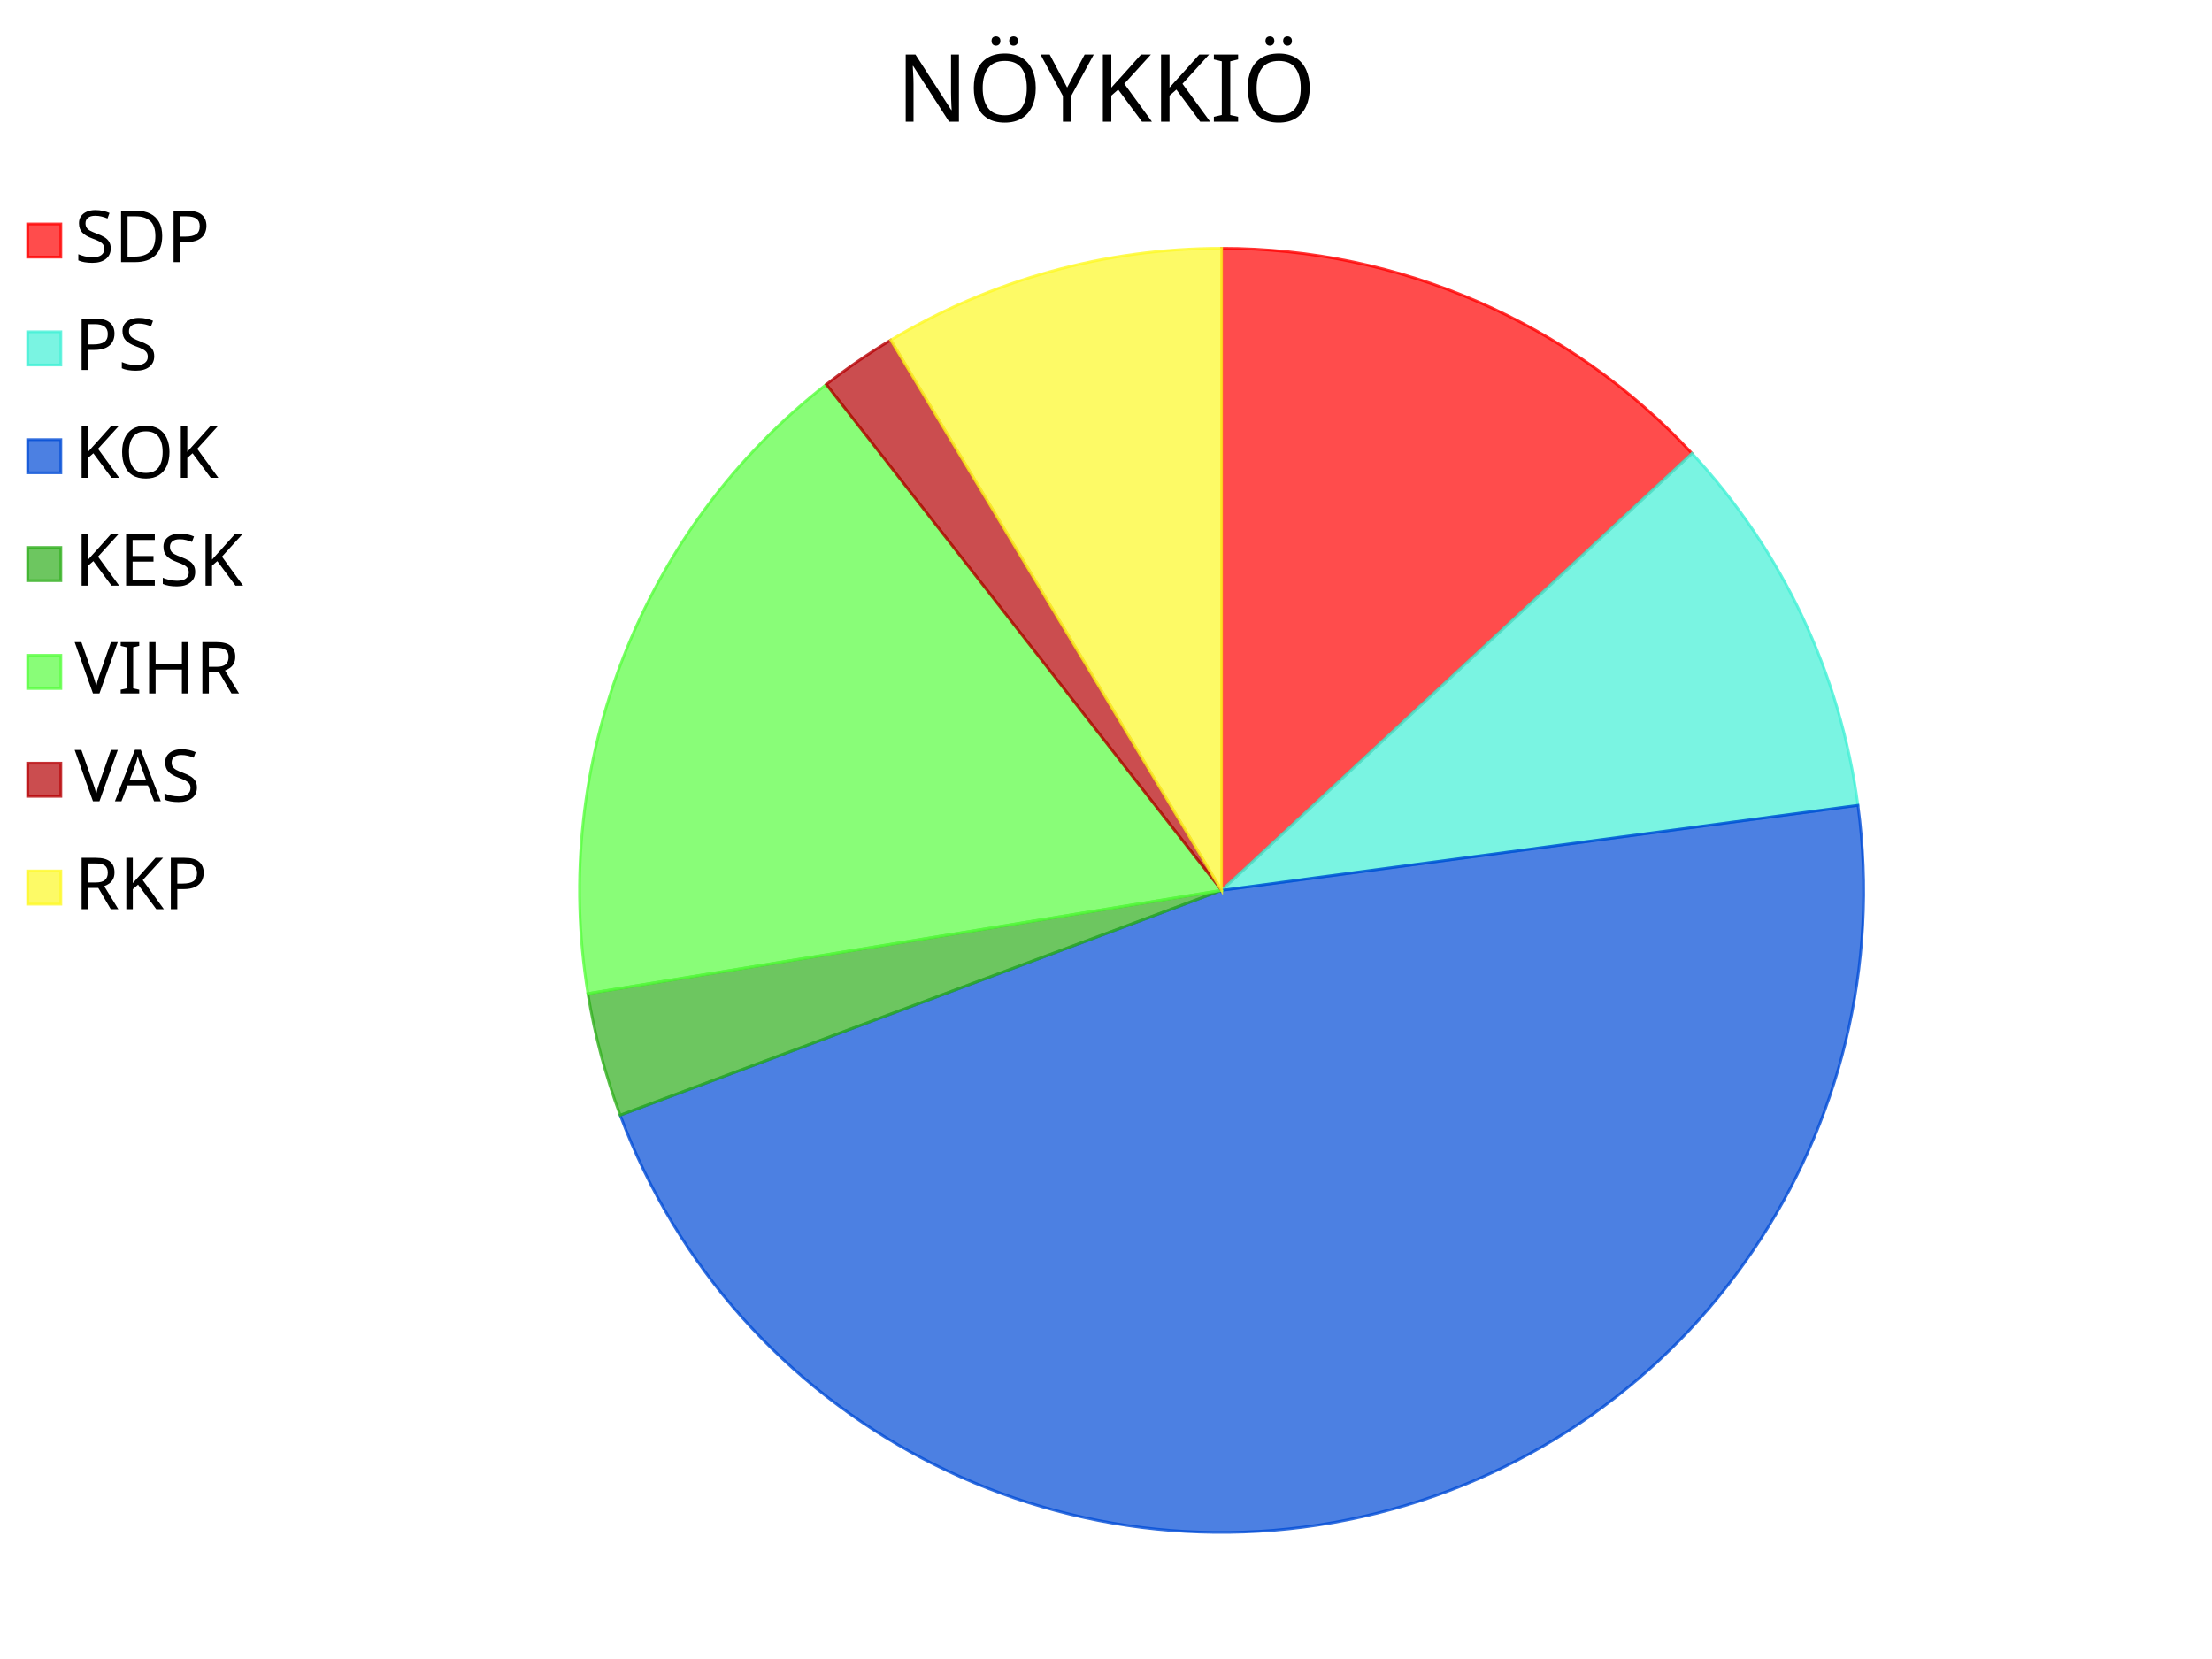
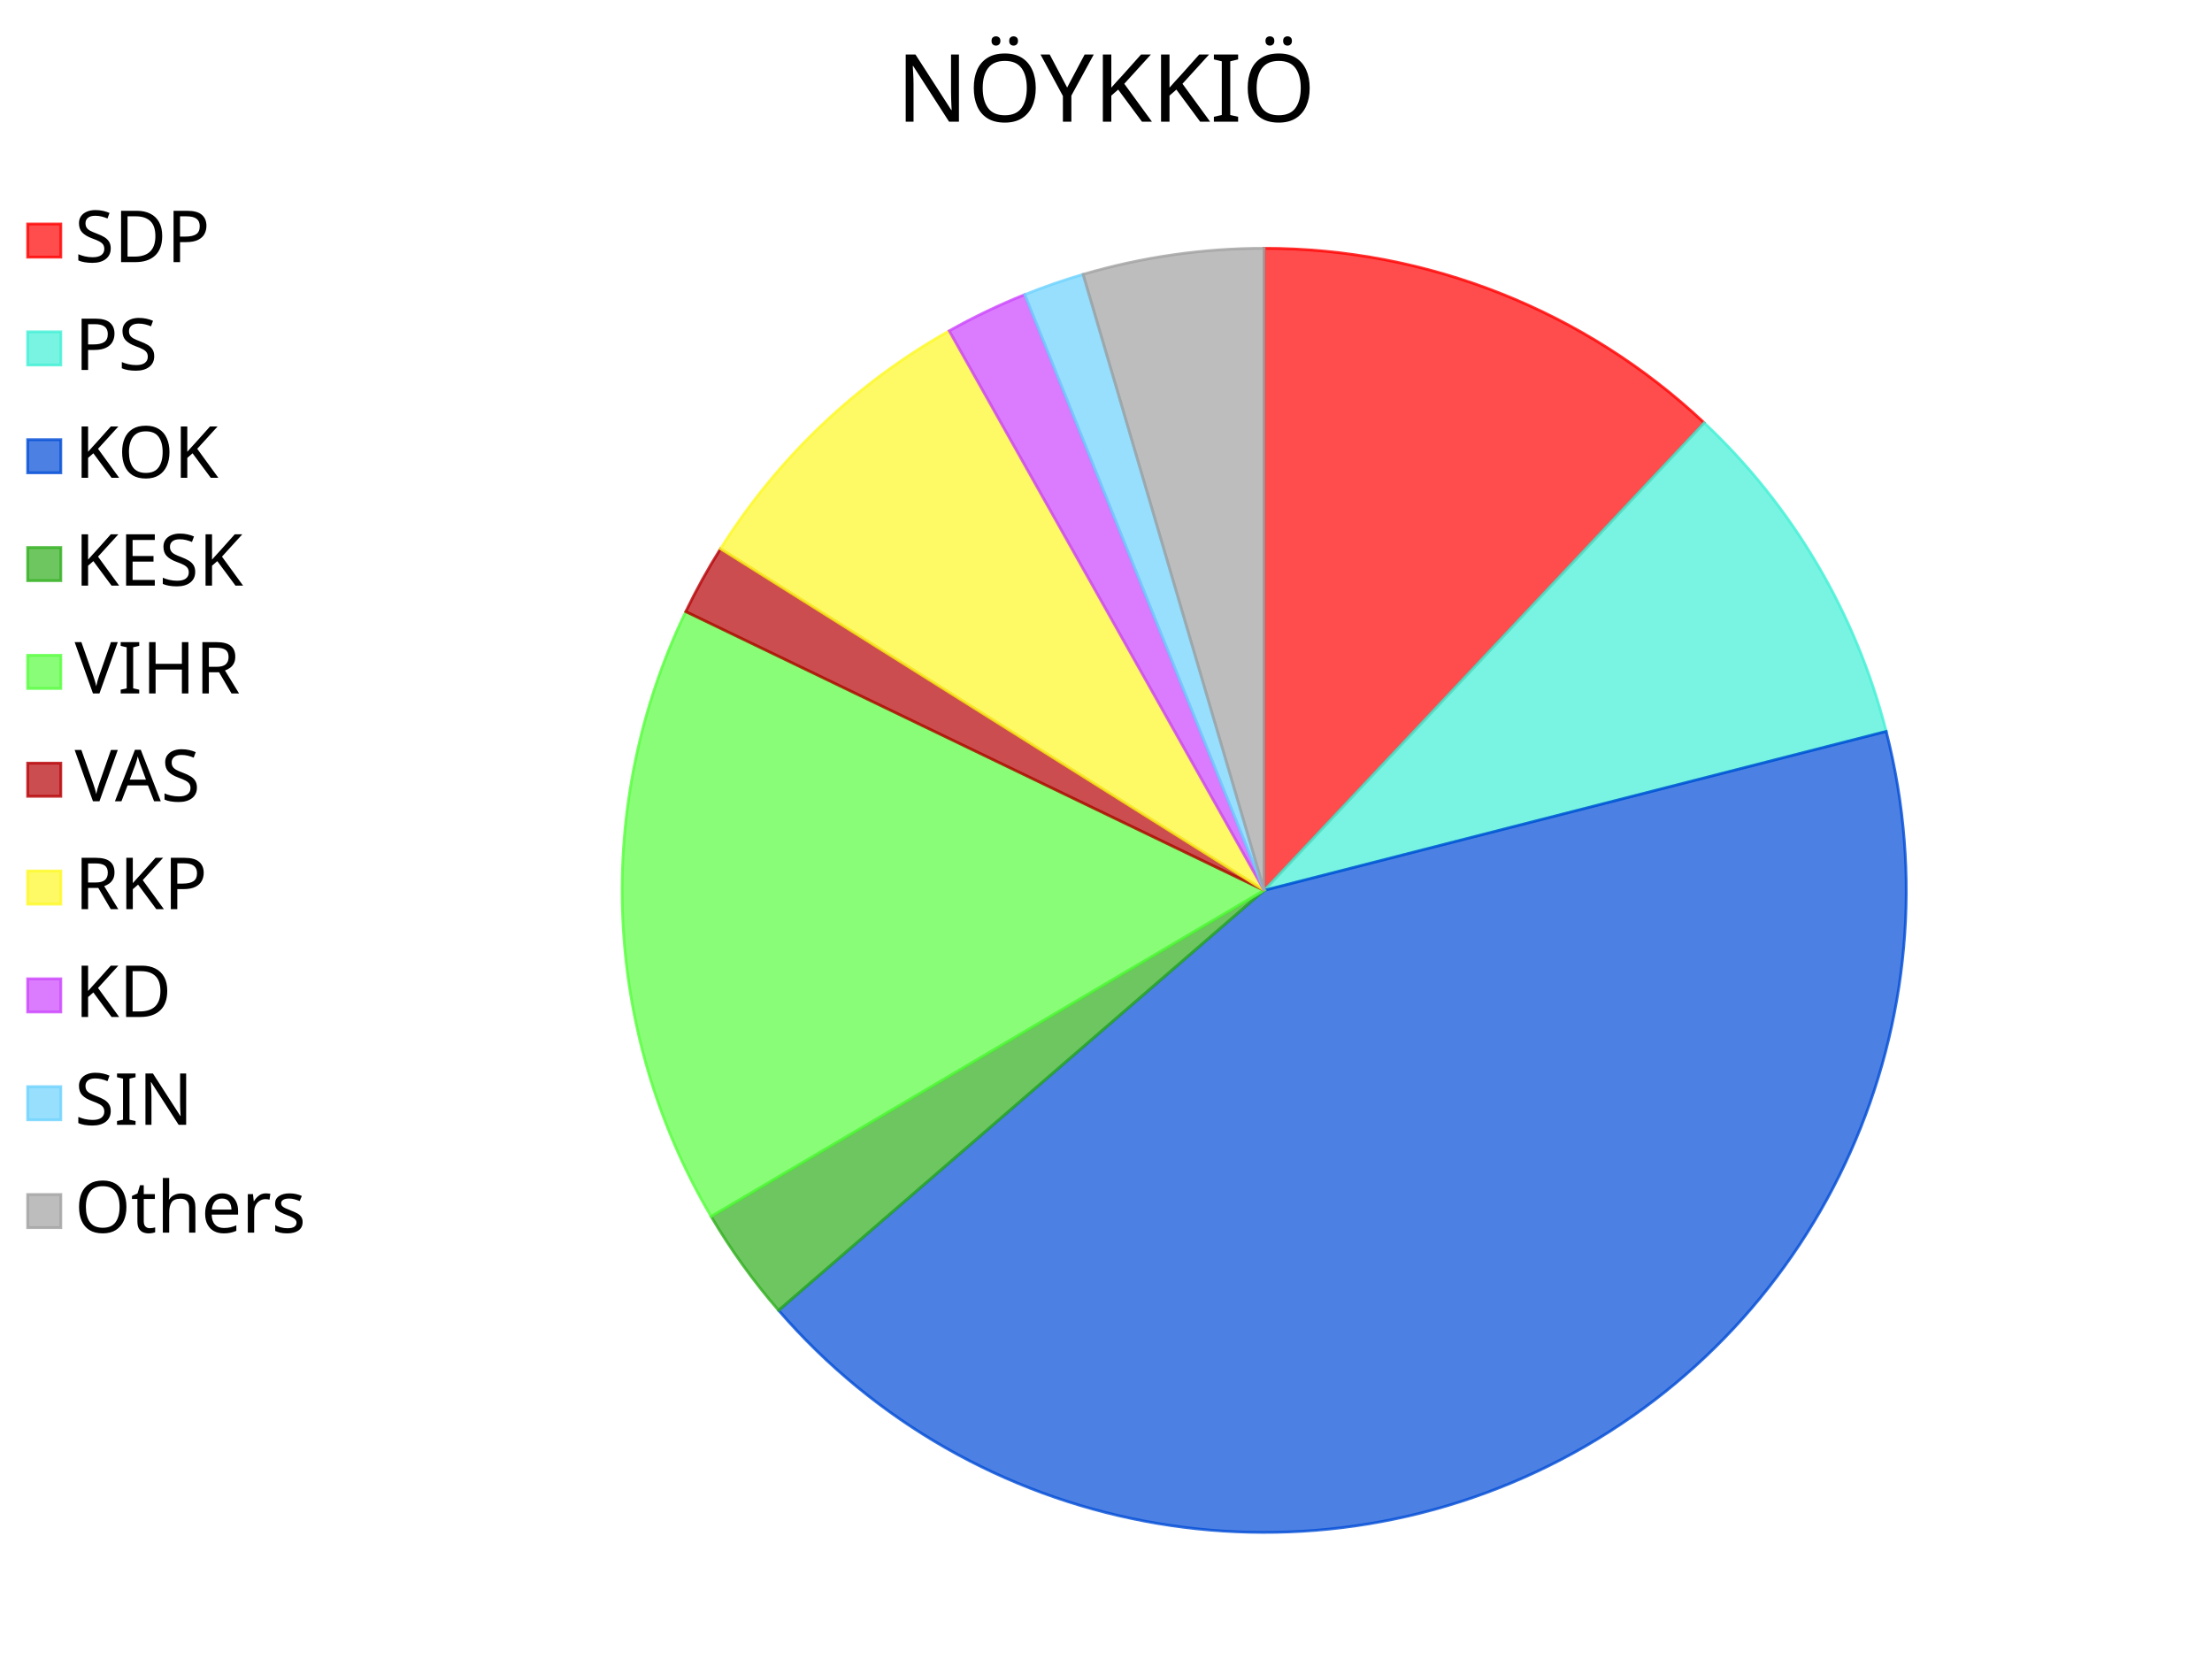
- <svg xmlns="http://www.w3.org/2000/svg" class="pygal-chart" id="chart-4a03d0db-90c1-407a-965f-06b10f0b171d" viewBox="0 0 800 600">
+ <svg xmlns="http://www.w3.org/2000/svg" class="pygal-chart" id="chart-46bb521d-d5dd-4d43-9c98-1fe1ca8f2599" viewBox="0 0 800 600">
  <defs>
-     <style type="text/css">#chart-4a03d0db-90c1-407a-965f-06b10f0b171d{-webkit-user-select:none;-webkit-font-smoothing:antialiased;font-family:Poppins}#chart-4a03d0db-90c1-407a-965f-06b10f0b171d .title{font-family:Poppins;font-size:34px}#chart-4a03d0db-90c1-407a-965f-06b10f0b171d .legends .legend text{font-family:Poppins;font-size:26px}#chart-4a03d0db-90c1-407a-965f-06b10f0b171d .axis text{font-family:Poppins;font-size:10px}#chart-4a03d0db-90c1-407a-965f-06b10f0b171d .axis text.major{font-family:Poppins;font-size:10px}#chart-4a03d0db-90c1-407a-965f-06b10f0b171d .text-overlay text.value{font-family:Poppins;font-size:16px}#chart-4a03d0db-90c1-407a-965f-06b10f0b171d .text-overlay text.label{font-family:Poppins;font-size:10px}#chart-4a03d0db-90c1-407a-965f-06b10f0b171d .tooltip{font-family:Poppins;font-size:26px}#chart-4a03d0db-90c1-407a-965f-06b10f0b171d text.no_data{font-family:Poppins;font-size:64px}
- #chart-4a03d0db-90c1-407a-965f-06b10f0b171d{background-color:#ffffff}#chart-4a03d0db-90c1-407a-965f-06b10f0b171d path,#chart-4a03d0db-90c1-407a-965f-06b10f0b171d line,#chart-4a03d0db-90c1-407a-965f-06b10f0b171d rect,#chart-4a03d0db-90c1-407a-965f-06b10f0b171d circle{-webkit-transition:300ms ease-in;-moz-transition:300ms ease-in;transition:300ms ease-in}#chart-4a03d0db-90c1-407a-965f-06b10f0b171d .graph &gt; .background{fill:#ffffff}#chart-4a03d0db-90c1-407a-965f-06b10f0b171d .plot &gt; .background{fill:#ffffff}#chart-4a03d0db-90c1-407a-965f-06b10f0b171d .graph{fill:#000000}#chart-4a03d0db-90c1-407a-965f-06b10f0b171d text.no_data{fill:#000000}#chart-4a03d0db-90c1-407a-965f-06b10f0b171d .title{fill:#000000}#chart-4a03d0db-90c1-407a-965f-06b10f0b171d .legends .legend text{fill:#000000}#chart-4a03d0db-90c1-407a-965f-06b10f0b171d .legends .legend:hover text{fill:#000000}#chart-4a03d0db-90c1-407a-965f-06b10f0b171d .axis .line{stroke:#000000}#chart-4a03d0db-90c1-407a-965f-06b10f0b171d .axis .guide.line{stroke:#000000}#chart-4a03d0db-90c1-407a-965f-06b10f0b171d .axis .major.line{stroke:#000000}#chart-4a03d0db-90c1-407a-965f-06b10f0b171d .axis text.major{fill:#000000}#chart-4a03d0db-90c1-407a-965f-06b10f0b171d .axis.y .guides:hover .guide.line,#chart-4a03d0db-90c1-407a-965f-06b10f0b171d .line-graph .axis.x .guides:hover .guide.line,#chart-4a03d0db-90c1-407a-965f-06b10f0b171d .stackedline-graph .axis.x .guides:hover .guide.line,#chart-4a03d0db-90c1-407a-965f-06b10f0b171d .xy-graph .axis.x .guides:hover .guide.line{stroke:#000000}#chart-4a03d0db-90c1-407a-965f-06b10f0b171d .axis .guides:hover text{fill:#000000}#chart-4a03d0db-90c1-407a-965f-06b10f0b171d .reactive{fill-opacity:.7;stroke-opacity:.8}#chart-4a03d0db-90c1-407a-965f-06b10f0b171d .ci{stroke:#000000}#chart-4a03d0db-90c1-407a-965f-06b10f0b171d .reactive.active,#chart-4a03d0db-90c1-407a-965f-06b10f0b171d .active .reactive{fill-opacity:.9;stroke-opacity:.9;stroke-width:4}#chart-4a03d0db-90c1-407a-965f-06b10f0b171d .ci .reactive.active{stroke-width:1.5}#chart-4a03d0db-90c1-407a-965f-06b10f0b171d .series text{fill:#000000}#chart-4a03d0db-90c1-407a-965f-06b10f0b171d .tooltip rect{fill:#ffffff;stroke:#000000;-webkit-transition:opacity 300ms ease-in;-moz-transition:opacity 300ms ease-in;transition:opacity 300ms ease-in}#chart-4a03d0db-90c1-407a-965f-06b10f0b171d .tooltip .label{fill:#000000}#chart-4a03d0db-90c1-407a-965f-06b10f0b171d .tooltip .label{fill:#000000}#chart-4a03d0db-90c1-407a-965f-06b10f0b171d .tooltip .legend{font-size:.8em;fill:#000000}#chart-4a03d0db-90c1-407a-965f-06b10f0b171d .tooltip .x_label{font-size:.6em;fill:#000000}#chart-4a03d0db-90c1-407a-965f-06b10f0b171d .tooltip .xlink{font-size:.5em;text-decoration:underline}#chart-4a03d0db-90c1-407a-965f-06b10f0b171d .tooltip .value{font-size:1.5em}#chart-4a03d0db-90c1-407a-965f-06b10f0b171d .bound{font-size:.5em}#chart-4a03d0db-90c1-407a-965f-06b10f0b171d .max-value{font-size:.75em;fill:#000000}#chart-4a03d0db-90c1-407a-965f-06b10f0b171d .map-element{fill:#ffffff;stroke:#000000 !important}#chart-4a03d0db-90c1-407a-965f-06b10f0b171d .map-element .reactive{fill-opacity:inherit;stroke-opacity:inherit}#chart-4a03d0db-90c1-407a-965f-06b10f0b171d .color-0,#chart-4a03d0db-90c1-407a-965f-06b10f0b171d .color-0 a:visited{stroke:#ff0000;fill:#ff0000}#chart-4a03d0db-90c1-407a-965f-06b10f0b171d .color-1,#chart-4a03d0db-90c1-407a-965f-06b10f0b171d .color-1 a:visited{stroke:#42f0d6;fill:#42f0d6}#chart-4a03d0db-90c1-407a-965f-06b10f0b171d .color-2,#chart-4a03d0db-90c1-407a-965f-06b10f0b171d .color-2 a:visited{stroke:#004bd6;fill:#004bd6}#chart-4a03d0db-90c1-407a-965f-06b10f0b171d .color-3,#chart-4a03d0db-90c1-407a-965f-06b10f0b171d .color-3 a:visited{stroke:#30af1d;fill:#30af1d}#chart-4a03d0db-90c1-407a-965f-06b10f0b171d .color-4,#chart-4a03d0db-90c1-407a-965f-06b10f0b171d .color-4 a:visited{stroke:#58fd3f;fill:#58fd3f}#chart-4a03d0db-90c1-407a-965f-06b10f0b171d .color-5,#chart-4a03d0db-90c1-407a-965f-06b10f0b171d .color-5 a:visited{stroke:#b60205;fill:#b60205}#chart-4a03d0db-90c1-407a-965f-06b10f0b171d .color-6,#chart-4a03d0db-90c1-407a-965f-06b10f0b171d .color-6 a:visited{stroke:#fdf926;fill:#fdf926}#chart-4a03d0db-90c1-407a-965f-06b10f0b171d .text-overlay .color-0 text{fill:black}#chart-4a03d0db-90c1-407a-965f-06b10f0b171d .text-overlay .color-1 text{fill:black}#chart-4a03d0db-90c1-407a-965f-06b10f0b171d .text-overlay .color-2 text{fill:black}#chart-4a03d0db-90c1-407a-965f-06b10f0b171d .text-overlay .color-3 text{fill:black}#chart-4a03d0db-90c1-407a-965f-06b10f0b171d .text-overlay .color-4 text{fill:black}#chart-4a03d0db-90c1-407a-965f-06b10f0b171d .text-overlay .color-5 text{fill:black}#chart-4a03d0db-90c1-407a-965f-06b10f0b171d .text-overlay .color-6 text{fill:black}
- #chart-4a03d0db-90c1-407a-965f-06b10f0b171d text.no_data{text-anchor:middle}#chart-4a03d0db-90c1-407a-965f-06b10f0b171d .guide.line{fill:none}#chart-4a03d0db-90c1-407a-965f-06b10f0b171d .centered{text-anchor:middle}#chart-4a03d0db-90c1-407a-965f-06b10f0b171d .title{text-anchor:middle}#chart-4a03d0db-90c1-407a-965f-06b10f0b171d .legends .legend text{fill-opacity:1}#chart-4a03d0db-90c1-407a-965f-06b10f0b171d .axis.x text{text-anchor:middle}#chart-4a03d0db-90c1-407a-965f-06b10f0b171d .axis.x:not(.web) text[transform]{text-anchor:start}#chart-4a03d0db-90c1-407a-965f-06b10f0b171d .axis.x:not(.web) text[transform].backwards{text-anchor:end}#chart-4a03d0db-90c1-407a-965f-06b10f0b171d .axis.y text{text-anchor:end}#chart-4a03d0db-90c1-407a-965f-06b10f0b171d .axis.y text[transform].backwards{text-anchor:start}#chart-4a03d0db-90c1-407a-965f-06b10f0b171d .axis.y2 text{text-anchor:start}#chart-4a03d0db-90c1-407a-965f-06b10f0b171d .axis.y2 text[transform].backwards{text-anchor:end}#chart-4a03d0db-90c1-407a-965f-06b10f0b171d .axis .guide.line{stroke-dasharray:4,4}#chart-4a03d0db-90c1-407a-965f-06b10f0b171d .axis .major.guide.line{stroke-dasharray:6,6}#chart-4a03d0db-90c1-407a-965f-06b10f0b171d .horizontal .axis.y .guide.line,#chart-4a03d0db-90c1-407a-965f-06b10f0b171d .horizontal .axis.y2 .guide.line,#chart-4a03d0db-90c1-407a-965f-06b10f0b171d .vertical .axis.x .guide.line{opacity:0}#chart-4a03d0db-90c1-407a-965f-06b10f0b171d .horizontal .axis.always_show .guide.line,#chart-4a03d0db-90c1-407a-965f-06b10f0b171d .vertical .axis.always_show .guide.line{opacity:1 !important}#chart-4a03d0db-90c1-407a-965f-06b10f0b171d .axis.y .guides:hover .guide.line,#chart-4a03d0db-90c1-407a-965f-06b10f0b171d .axis.y2 .guides:hover .guide.line,#chart-4a03d0db-90c1-407a-965f-06b10f0b171d .axis.x .guides:hover .guide.line{opacity:1}#chart-4a03d0db-90c1-407a-965f-06b10f0b171d .axis .guides:hover text{opacity:1}#chart-4a03d0db-90c1-407a-965f-06b10f0b171d .nofill{fill:none}#chart-4a03d0db-90c1-407a-965f-06b10f0b171d .subtle-fill{fill-opacity:.2}#chart-4a03d0db-90c1-407a-965f-06b10f0b171d .dot{stroke-width:1px;fill-opacity:1}#chart-4a03d0db-90c1-407a-965f-06b10f0b171d .dot.active{stroke-width:5px}#chart-4a03d0db-90c1-407a-965f-06b10f0b171d .dot.negative{fill:transparent}#chart-4a03d0db-90c1-407a-965f-06b10f0b171d text,#chart-4a03d0db-90c1-407a-965f-06b10f0b171d tspan{stroke:none !important}#chart-4a03d0db-90c1-407a-965f-06b10f0b171d .series text.active{opacity:1}#chart-4a03d0db-90c1-407a-965f-06b10f0b171d .tooltip rect{fill-opacity:.95;stroke-width:.5}#chart-4a03d0db-90c1-407a-965f-06b10f0b171d .tooltip text{fill-opacity:1}#chart-4a03d0db-90c1-407a-965f-06b10f0b171d .showable{visibility:hidden}#chart-4a03d0db-90c1-407a-965f-06b10f0b171d .showable.shown{visibility:visible}#chart-4a03d0db-90c1-407a-965f-06b10f0b171d .gauge-background{fill:rgba(229,229,229,1);stroke:none}#chart-4a03d0db-90c1-407a-965f-06b10f0b171d .bg-lines{stroke:#ffffff;stroke-width:2px}</style>
+     <style type="text/css">#chart-46bb521d-d5dd-4d43-9c98-1fe1ca8f2599{-webkit-user-select:none;-webkit-font-smoothing:antialiased;font-family:Poppins}#chart-46bb521d-d5dd-4d43-9c98-1fe1ca8f2599 .title{font-family:Poppins;font-size:34px}#chart-46bb521d-d5dd-4d43-9c98-1fe1ca8f2599 .legends .legend text{font-family:Poppins;font-size:26px}#chart-46bb521d-d5dd-4d43-9c98-1fe1ca8f2599 .axis text{font-family:Poppins;font-size:10px}#chart-46bb521d-d5dd-4d43-9c98-1fe1ca8f2599 .axis text.major{font-family:Poppins;font-size:10px}#chart-46bb521d-d5dd-4d43-9c98-1fe1ca8f2599 .text-overlay text.value{font-family:Poppins;font-size:16px}#chart-46bb521d-d5dd-4d43-9c98-1fe1ca8f2599 .text-overlay text.label{font-family:Poppins;font-size:10px}#chart-46bb521d-d5dd-4d43-9c98-1fe1ca8f2599 .tooltip{font-family:Poppins;font-size:26px}#chart-46bb521d-d5dd-4d43-9c98-1fe1ca8f2599 text.no_data{font-family:Poppins;font-size:64px}
+ #chart-46bb521d-d5dd-4d43-9c98-1fe1ca8f2599{background-color:#ffffff}#chart-46bb521d-d5dd-4d43-9c98-1fe1ca8f2599 path,#chart-46bb521d-d5dd-4d43-9c98-1fe1ca8f2599 line,#chart-46bb521d-d5dd-4d43-9c98-1fe1ca8f2599 rect,#chart-46bb521d-d5dd-4d43-9c98-1fe1ca8f2599 circle{-webkit-transition:300ms ease-out;-moz-transition:300ms ease-out;transition:300ms ease-out}#chart-46bb521d-d5dd-4d43-9c98-1fe1ca8f2599 .graph &gt; .background{fill:#ffffff}#chart-46bb521d-d5dd-4d43-9c98-1fe1ca8f2599 .plot &gt; .background{fill:#ffffff}#chart-46bb521d-d5dd-4d43-9c98-1fe1ca8f2599 .graph{fill:#000000}#chart-46bb521d-d5dd-4d43-9c98-1fe1ca8f2599 text.no_data{fill:#000000}#chart-46bb521d-d5dd-4d43-9c98-1fe1ca8f2599 .title{fill:#000000}#chart-46bb521d-d5dd-4d43-9c98-1fe1ca8f2599 .legends .legend text{fill:#000000}#chart-46bb521d-d5dd-4d43-9c98-1fe1ca8f2599 .legends .legend:hover text{fill:#000000}#chart-46bb521d-d5dd-4d43-9c98-1fe1ca8f2599 .axis .line{stroke:#000000}#chart-46bb521d-d5dd-4d43-9c98-1fe1ca8f2599 .axis .guide.line{stroke:#000000}#chart-46bb521d-d5dd-4d43-9c98-1fe1ca8f2599 .axis .major.line{stroke:#000000}#chart-46bb521d-d5dd-4d43-9c98-1fe1ca8f2599 .axis text.major{fill:#000000}#chart-46bb521d-d5dd-4d43-9c98-1fe1ca8f2599 .axis.y .guides:hover .guide.line,#chart-46bb521d-d5dd-4d43-9c98-1fe1ca8f2599 .line-graph .axis.x .guides:hover .guide.line,#chart-46bb521d-d5dd-4d43-9c98-1fe1ca8f2599 .stackedline-graph .axis.x .guides:hover .guide.line,#chart-46bb521d-d5dd-4d43-9c98-1fe1ca8f2599 .xy-graph .axis.x .guides:hover .guide.line{stroke:#000000}#chart-46bb521d-d5dd-4d43-9c98-1fe1ca8f2599 .axis .guides:hover text{fill:#000000}#chart-46bb521d-d5dd-4d43-9c98-1fe1ca8f2599 .reactive{fill-opacity:.7;stroke-opacity:.8}#chart-46bb521d-d5dd-4d43-9c98-1fe1ca8f2599 .ci{stroke:#000000}#chart-46bb521d-d5dd-4d43-9c98-1fe1ca8f2599 .reactive.active,#chart-46bb521d-d5dd-4d43-9c98-1fe1ca8f2599 .active .reactive{fill-opacity:.9;stroke-opacity:.9;stroke-width:4}#chart-46bb521d-d5dd-4d43-9c98-1fe1ca8f2599 .ci .reactive.active{stroke-width:1.5}#chart-46bb521d-d5dd-4d43-9c98-1fe1ca8f2599 .series text{fill:#000000}#chart-46bb521d-d5dd-4d43-9c98-1fe1ca8f2599 .tooltip rect{fill:#ffffff;stroke:#000000;-webkit-transition:opacity 300ms ease-out;-moz-transition:opacity 300ms ease-out;transition:opacity 300ms ease-out}#chart-46bb521d-d5dd-4d43-9c98-1fe1ca8f2599 .tooltip .label{fill:#000000}#chart-46bb521d-d5dd-4d43-9c98-1fe1ca8f2599 .tooltip .label{fill:#000000}#chart-46bb521d-d5dd-4d43-9c98-1fe1ca8f2599 .tooltip .legend{font-size:.8em;fill:#000000}#chart-46bb521d-d5dd-4d43-9c98-1fe1ca8f2599 .tooltip .x_label{font-size:.6em;fill:#000000}#chart-46bb521d-d5dd-4d43-9c98-1fe1ca8f2599 .tooltip .xlink{font-size:.5em;text-decoration:underline}#chart-46bb521d-d5dd-4d43-9c98-1fe1ca8f2599 .tooltip .value{font-size:1.5em}#chart-46bb521d-d5dd-4d43-9c98-1fe1ca8f2599 .bound{font-size:.5em}#chart-46bb521d-d5dd-4d43-9c98-1fe1ca8f2599 .max-value{font-size:.75em;fill:#000000}#chart-46bb521d-d5dd-4d43-9c98-1fe1ca8f2599 .map-element{fill:#ffffff;stroke:#000000 !important}#chart-46bb521d-d5dd-4d43-9c98-1fe1ca8f2599 .map-element .reactive{fill-opacity:inherit;stroke-opacity:inherit}#chart-46bb521d-d5dd-4d43-9c98-1fe1ca8f2599 .color-0,#chart-46bb521d-d5dd-4d43-9c98-1fe1ca8f2599 .color-0 a:visited{stroke:#ff0000;fill:#ff0000}#chart-46bb521d-d5dd-4d43-9c98-1fe1ca8f2599 .color-1,#chart-46bb521d-d5dd-4d43-9c98-1fe1ca8f2599 .color-1 a:visited{stroke:#42f0d6;fill:#42f0d6}#chart-46bb521d-d5dd-4d43-9c98-1fe1ca8f2599 .color-2,#chart-46bb521d-d5dd-4d43-9c98-1fe1ca8f2599 .color-2 a:visited{stroke:#004bd6;fill:#004bd6}#chart-46bb521d-d5dd-4d43-9c98-1fe1ca8f2599 .color-3,#chart-46bb521d-d5dd-4d43-9c98-1fe1ca8f2599 .color-3 a:visited{stroke:#30af1d;fill:#30af1d}#chart-46bb521d-d5dd-4d43-9c98-1fe1ca8f2599 .color-4,#chart-46bb521d-d5dd-4d43-9c98-1fe1ca8f2599 .color-4 a:visited{stroke:#58fd3f;fill:#58fd3f}#chart-46bb521d-d5dd-4d43-9c98-1fe1ca8f2599 .color-5,#chart-46bb521d-d5dd-4d43-9c98-1fe1ca8f2599 .color-5 a:visited{stroke:#b60205;fill:#b60205}#chart-46bb521d-d5dd-4d43-9c98-1fe1ca8f2599 .color-6,#chart-46bb521d-d5dd-4d43-9c98-1fe1ca8f2599 .color-6 a:visited{stroke:#fdf926;fill:#fdf926}#chart-46bb521d-d5dd-4d43-9c98-1fe1ca8f2599 .color-7,#chart-46bb521d-d5dd-4d43-9c98-1fe1ca8f2599 .color-7 a:visited{stroke:#cb45fc;fill:#cb45fc}#chart-46bb521d-d5dd-4d43-9c98-1fe1ca8f2599 .color-8,#chart-46bb521d-d5dd-4d43-9c98-1fe1ca8f2599 .color-8 a:visited{stroke:#6dd2fd;fill:#6dd2fd}#chart-46bb521d-d5dd-4d43-9c98-1fe1ca8f2599 .color-9,#chart-46bb521d-d5dd-4d43-9c98-1fe1ca8f2599 .color-9 a:visited{stroke:#a1a1a1;fill:#a1a1a1}#chart-46bb521d-d5dd-4d43-9c98-1fe1ca8f2599 .text-overlay .color-0 text{fill:black}#chart-46bb521d-d5dd-4d43-9c98-1fe1ca8f2599 .text-overlay .color-1 text{fill:black}#chart-46bb521d-d5dd-4d43-9c98-1fe1ca8f2599 .text-overlay .color-2 text{fill:black}#chart-46bb521d-d5dd-4d43-9c98-1fe1ca8f2599 .text-overlay .color-3 text{fill:black}#chart-46bb521d-d5dd-4d43-9c98-1fe1ca8f2599 .text-overlay .color-4 text{fill:black}#chart-46bb521d-d5dd-4d43-9c98-1fe1ca8f2599 .text-overlay .color-5 text{fill:black}#chart-46bb521d-d5dd-4d43-9c98-1fe1ca8f2599 .text-overlay .color-6 text{fill:black}#chart-46bb521d-d5dd-4d43-9c98-1fe1ca8f2599 .text-overlay .color-7 text{fill:black}#chart-46bb521d-d5dd-4d43-9c98-1fe1ca8f2599 .text-overlay .color-8 text{fill:black}#chart-46bb521d-d5dd-4d43-9c98-1fe1ca8f2599 .text-overlay .color-9 text{fill:black}
+ #chart-46bb521d-d5dd-4d43-9c98-1fe1ca8f2599 text.no_data{text-anchor:middle}#chart-46bb521d-d5dd-4d43-9c98-1fe1ca8f2599 .guide.line{fill:none}#chart-46bb521d-d5dd-4d43-9c98-1fe1ca8f2599 .centered{text-anchor:middle}#chart-46bb521d-d5dd-4d43-9c98-1fe1ca8f2599 .title{text-anchor:middle}#chart-46bb521d-d5dd-4d43-9c98-1fe1ca8f2599 .legends .legend text{fill-opacity:1}#chart-46bb521d-d5dd-4d43-9c98-1fe1ca8f2599 .axis.x text{text-anchor:middle}#chart-46bb521d-d5dd-4d43-9c98-1fe1ca8f2599 .axis.x:not(.web) text[transform]{text-anchor:start}#chart-46bb521d-d5dd-4d43-9c98-1fe1ca8f2599 .axis.x:not(.web) text[transform].backwards{text-anchor:end}#chart-46bb521d-d5dd-4d43-9c98-1fe1ca8f2599 .axis.y text{text-anchor:end}#chart-46bb521d-d5dd-4d43-9c98-1fe1ca8f2599 .axis.y text[transform].backwards{text-anchor:start}#chart-46bb521d-d5dd-4d43-9c98-1fe1ca8f2599 .axis.y2 text{text-anchor:start}#chart-46bb521d-d5dd-4d43-9c98-1fe1ca8f2599 .axis.y2 text[transform].backwards{text-anchor:end}#chart-46bb521d-d5dd-4d43-9c98-1fe1ca8f2599 .axis .guide.line{stroke-dasharray:4,4}#chart-46bb521d-d5dd-4d43-9c98-1fe1ca8f2599 .axis .major.guide.line{stroke-dasharray:6,6}#chart-46bb521d-d5dd-4d43-9c98-1fe1ca8f2599 .horizontal .axis.y .guide.line,#chart-46bb521d-d5dd-4d43-9c98-1fe1ca8f2599 .horizontal .axis.y2 .guide.line,#chart-46bb521d-d5dd-4d43-9c98-1fe1ca8f2599 .vertical .axis.x .guide.line{opacity:0}#chart-46bb521d-d5dd-4d43-9c98-1fe1ca8f2599 .horizontal .axis.always_show .guide.line,#chart-46bb521d-d5dd-4d43-9c98-1fe1ca8f2599 .vertical .axis.always_show .guide.line{opacity:1 !important}#chart-46bb521d-d5dd-4d43-9c98-1fe1ca8f2599 .axis.y .guides:hover .guide.line,#chart-46bb521d-d5dd-4d43-9c98-1fe1ca8f2599 .axis.y2 .guides:hover .guide.line,#chart-46bb521d-d5dd-4d43-9c98-1fe1ca8f2599 .axis.x .guides:hover .guide.line{opacity:1}#chart-46bb521d-d5dd-4d43-9c98-1fe1ca8f2599 .axis .guides:hover text{opacity:1}#chart-46bb521d-d5dd-4d43-9c98-1fe1ca8f2599 .nofill{fill:none}#chart-46bb521d-d5dd-4d43-9c98-1fe1ca8f2599 .subtle-fill{fill-opacity:.2}#chart-46bb521d-d5dd-4d43-9c98-1fe1ca8f2599 .dot{stroke-width:1px;fill-opacity:1}#chart-46bb521d-d5dd-4d43-9c98-1fe1ca8f2599 .dot.active{stroke-width:5px}#chart-46bb521d-d5dd-4d43-9c98-1fe1ca8f2599 .dot.negative{fill:transparent}#chart-46bb521d-d5dd-4d43-9c98-1fe1ca8f2599 text,#chart-46bb521d-d5dd-4d43-9c98-1fe1ca8f2599 tspan{stroke:none !important}#chart-46bb521d-d5dd-4d43-9c98-1fe1ca8f2599 .series text.active{opacity:1}#chart-46bb521d-d5dd-4d43-9c98-1fe1ca8f2599 .tooltip rect{fill-opacity:.95;stroke-width:.5}#chart-46bb521d-d5dd-4d43-9c98-1fe1ca8f2599 .tooltip text{fill-opacity:1}#chart-46bb521d-d5dd-4d43-9c98-1fe1ca8f2599 .showable{visibility:hidden}#chart-46bb521d-d5dd-4d43-9c98-1fe1ca8f2599 .showable.shown{visibility:visible}#chart-46bb521d-d5dd-4d43-9c98-1fe1ca8f2599 .gauge-background{fill:rgba(229,229,229,1);stroke:none}#chart-46bb521d-d5dd-4d43-9c98-1fe1ca8f2599 .bg-lines{stroke:#ffffff;stroke-width:2px}</style>
  </defs>
  <g class="graph pie-graph vertical">
    <rect class="background" height="600" width="800" x="0" y="0" />
-     <g class="plot" transform="translate(104, 64)">
-       <rect class="background" height="516" width="675.6" x="0" y="0" />
+     <g class="plot" transform="translate(135, 64)">
+       <rect class="background" height="516" width="644.4" x="0" y="0" />
      <g class="series serie-0 color-0">
        <g class="slices">
          <g class="slice">
-             <path class="slice reactive tooltip-trigger" d="M337.8 25.8 A232.2 232.2 0 0 1 507.919 99.961 L337.8 258 A0 0 0 0 0 337.8 258 z" />
+             <path class="slice reactive tooltip-trigger" d="M322.2 25.8 A232.2 232.2 0 0 1 481.341 88.911 L322.2 258 A0 0 0 0 0 322.2 258 z" />
          </g>
        </g>
      </g>
      <g class="series serie-1 color-1">
        <g class="slices">
          <g class="slice">
-             <path class="slice reactive tooltip-trigger" d="M507.919 99.961 A232.2 232.2 0 0 1 567.955 227.254 L337.8 258 A0 0 0 0 0 337.8 258 z" />
+             <path class="slice reactive tooltip-trigger" d="M481.341 88.911 A232.2 232.2 0 0 1 547.173 200.52 L322.2 258 A0 0 0 0 0 322.2 258 z" />
          </g>
        </g>
      </g>
      <g class="series serie-2 color-2">
        <g class="slices">
          <g class="slice">
-             <path class="slice reactive tooltip-trigger" d="M567.955 227.254 A232.2 232.2 0 0 1 120.306 339.321 L337.8 258 A0 0 0 0 0 337.8 258 z" />
+             <path class="slice reactive tooltip-trigger" d="M547.173 200.52 A232.2 232.2 0 0 1 146.586 409.91 L322.2 258 A0 0 0 0 0 322.2 258 z" />
          </g>
        </g>
      </g>
      <g class="series serie-3 color-3">
        <g class="slices">
          <g class="slice">
-             <path class="slice reactive tooltip-trigger" d="M120.306 339.321 A232.2 232.2 0 0 1 108.624 295.352 L337.8 258 A0 0 0 0 0 337.8 258 z" />
+             <path class="slice reactive tooltip-trigger" d="M146.586 409.91 A232.2 232.2 0 0 1 122.2 375.97 L322.2 258 A0 0 0 0 0 322.2 258 z" />
          </g>
        </g>
      </g>
      <g class="series serie-4 color-4">
        <g class="slices">
          <g class="slice">
-             <path class="slice reactive tooltip-trigger" d="M108.624 295.352 A232.2 232.2 0 0 1 194.854 75.016 L337.8 258 A0 0 0 0 0 337.8 258 z" />
+             <path class="slice reactive tooltip-trigger" d="M122.2 375.97 A232.2 232.2 0 0 1 113.017 157.206 L322.2 258 A0 0 0 0 0 322.2 258 z" />
          </g>
        </g>
      </g>
      <g class="series serie-5 color-5">
        <g class="slices">
          <g class="slice">
-             <path class="slice reactive tooltip-trigger" d="M194.854 75.016 A232.2 232.2 0 0 1 218.146 59.003 L337.8 258 A0 0 0 0 0 337.8 258 z" />
+             <path class="slice reactive tooltip-trigger" d="M113.017 157.206 A232.2 232.2 0 0 1 125.577 134.484 L322.2 258 A0 0 0 0 0 322.2 258 z" />
          </g>
        </g>
      </g>
      <g class="series serie-6 color-6">
        <g class="slices">
          <g class="slice">
-             <path class="slice reactive tooltip-trigger" d="M218.146 59.003 A232.2 232.2 0 0 1 337.8 25.8 L337.8 258 A0 0 0 0 0 337.8 258 z" />
+             <path class="slice reactive tooltip-trigger" d="M125.577 134.484 A232.2 232.2 0 0 1 208.294 55.658 L322.2 258 A0 0 0 0 0 322.2 258 z" />
+           </g>
+         </g>
+       </g>
+       <g class="series serie-7 color-7">
+         <g class="slices">
+           <g class="slice">
+             <path class="slice reactive tooltip-trigger" d="M208.294 55.658 A232.2 232.2 0 0 1 235.596 42.555 L322.2 258 A0 0 0 0 0 322.2 258 z" />
+           </g>
+         </g>
+       </g>
+       <g class="series serie-8 color-8">
+         <g class="slices">
+           <g class="slice">
+             <path class="slice reactive tooltip-trigger" d="M235.596 42.555 A232.2 232.2 0 0 1 256.719 35.224 L322.2 258 A0 0 0 0 0 322.2 258 z" />
+           </g>
+         </g>
+       </g>
+       <g class="series serie-9 color-9">
+         <g class="slices">
+           <g class="slice">
+             <path class="slice reactive tooltip-trigger" d="M256.719 35.224 A232.2 232.2 0 0 1 322.2 25.8 L322.2 258 A0 0 0 0 0 322.2 258 z" />
          </g>
        </g>
      </g>
    </g>
    <g class="titles">
      <text class="title plot_title" x="400.0" y="44">NÖYKKIÖ</text>
    </g>
-     <g class="plot overlay" transform="translate(104, 64)">
+     <g class="plot overlay" transform="translate(135, 64)">
      <g class="series serie-0 color-0" />
      <g class="series serie-1 color-1" />
      <g class="series serie-2 color-2" />
      <g class="series serie-3 color-3" />
      <g class="series serie-4 color-4" />
      <g class="series serie-5 color-5" />
      <g class="series serie-6 color-6" />
+       <g class="series serie-7 color-7" />
+       <g class="series serie-8 color-8" />
+       <g class="series serie-9 color-9" />
    </g>
-     <g class="plot text-overlay" transform="translate(104, 64)">
+     <g class="plot text-overlay" transform="translate(135, 64)">
      <g class="series serie-0 color-0" />
      <g class="series serie-1 color-1" />
      <g class="series serie-2 color-2" />
      <g class="series serie-3 color-3" />
      <g class="series serie-4 color-4" />
      <g class="series serie-5 color-5" />
      <g class="series serie-6 color-6" />
+       <g class="series serie-7 color-7" />
+       <g class="series serie-8 color-8" />
+       <g class="series serie-9 color-9" />
    </g>
-     <g class="plot tooltip-overlay" transform="translate(104, 64)">
+     <g class="plot tooltip-overlay" transform="translate(135, 64)">
      <g class="tooltip" style="opacity: 0" transform="translate(0 0)">
        <rect class="tooltip-box" height="0" rx="0" ry="0" width="0" />
        <g class="text" />
      </g>
    </g>
    <g class="legends" transform="translate(10, 74)">
      <g class="legend reactive activate-serie" id="activate-serie-0">
        <rect class="color-0 reactive" height="12" width="12" x="0.0" y="7.0" />
        <text x="17.0" y="20.8">SDP</text>
      </g>
      <g class="legend reactive activate-serie" id="activate-serie-1">
        <rect class="color-1 reactive" height="12" width="12" x="0.0" y="46.0" />
        <text x="17.0" y="59.8">PS</text>
      </g>
      <g class="legend reactive activate-serie" id="activate-serie-2">
        <rect class="color-2 reactive" height="12" width="12" x="0.0" y="85.0" />
        <text x="17.0" y="98.8">KOK</text>
      </g>
      <g class="legend reactive activate-serie" id="activate-serie-3">
        <rect class="color-3 reactive" height="12" width="12" x="0.0" y="124.0" />
        <text x="17.0" y="137.8">KESK</text>
      </g>
      <g class="legend reactive activate-serie" id="activate-serie-4">
        <rect class="color-4 reactive" height="12" width="12" x="0.0" y="163.0" />
        <text x="17.0" y="176.8">VIHR</text>
      </g>
      <g class="legend reactive activate-serie" id="activate-serie-5">
        <rect class="color-5 reactive" height="12" width="12" x="0.0" y="202.0" />
        <text x="17.0" y="215.8">VAS</text>
      </g>
      <g class="legend reactive activate-serie" id="activate-serie-6">
        <rect class="color-6 reactive" height="12" width="12" x="0.0" y="241.0" />
        <text x="17.0" y="254.8">RKP</text>
      </g>
+       <g class="legend reactive activate-serie" id="activate-serie-7">
+         <rect class="color-7 reactive" height="12" width="12" x="0.0" y="280.0" />
+         <text x="17.0" y="293.8">KD</text>
+       </g>
+       <g class="legend reactive activate-serie" id="activate-serie-8">
+         <rect class="color-8 reactive" height="12" width="12" x="0.0" y="319.0" />
+         <text x="17.0" y="332.8">SIN</text>
+       </g>
+       <g class="legend reactive activate-serie" id="activate-serie-9">
+         <rect class="color-9 reactive" height="12" width="12" x="0.0" y="358.0" />
+         <text x="17.0" y="371.8">Others</text>
+       </g>
    </g>
    <g class="legends" transform="translate(790, 74)" />
  </g>
</svg>
